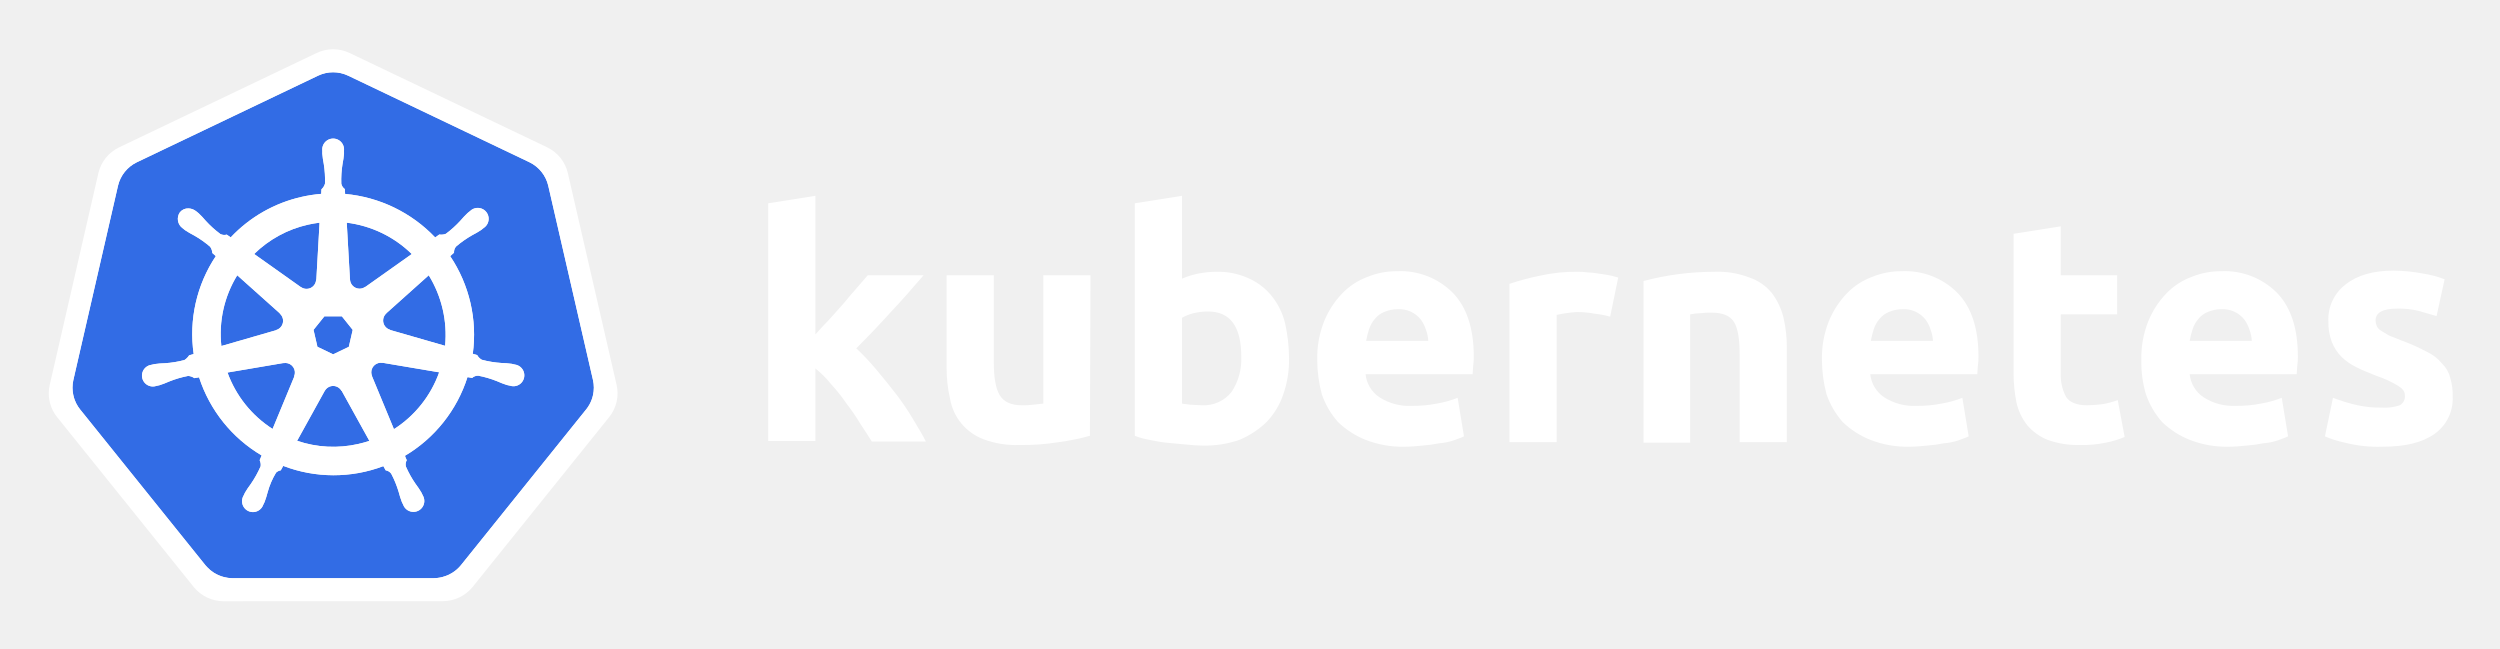
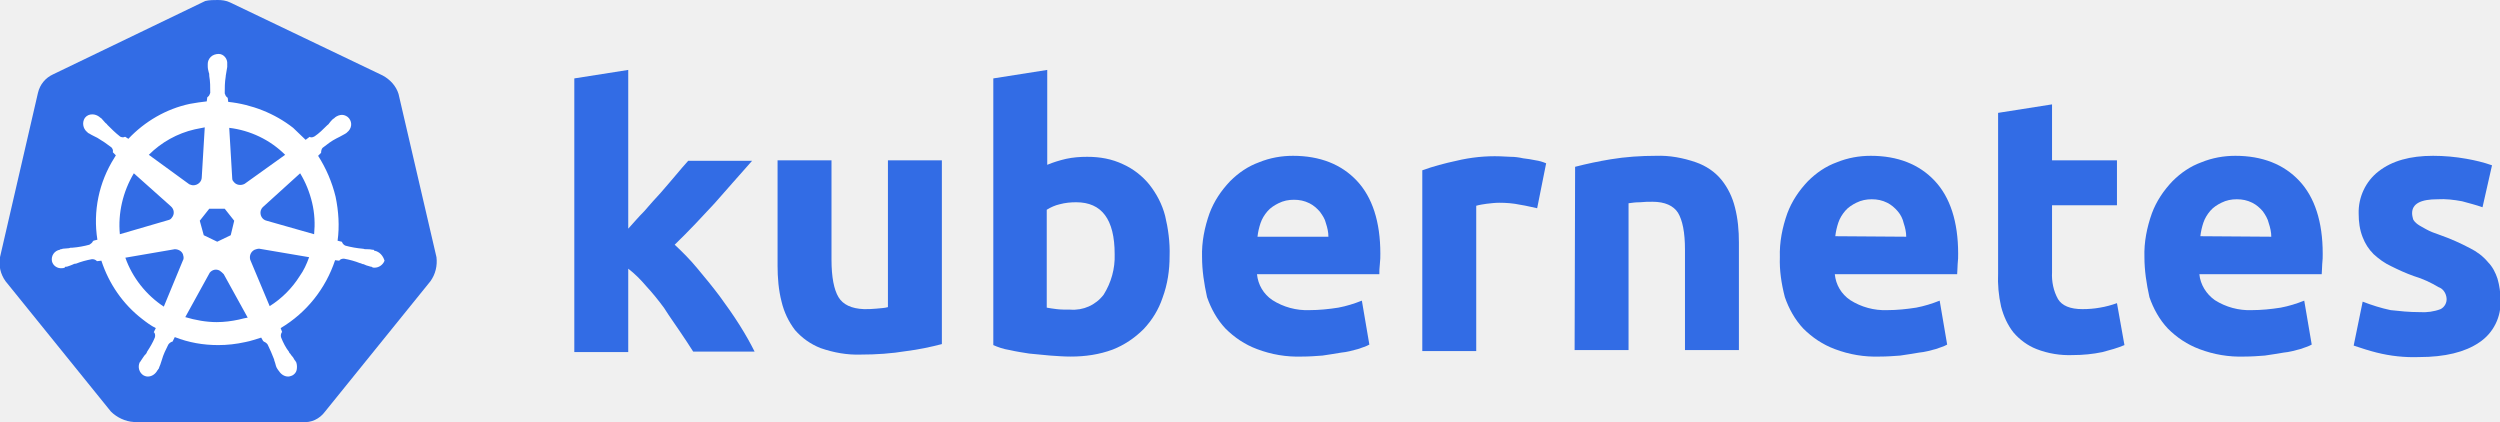
- <svg xmlns="http://www.w3.org/2000/svg" role="img" viewBox="-6.09 -6.09 446.94 115.94">
-   <defs>
-     <style>.cls-1{fill:#fff}.cls-2{fill:#326ce5}</style>
-   </defs>
-   <g id="its-pronounced">
-     <g id="kyoob-cuttle">
-       <path id="kkkkkkk" d="M139.583 53.815c.823-.926 1.646-1.852 2.572-2.778q1.29-1.436 2.572-2.88c.823-1.03 1.646-1.956 2.367-2.78s1.44-1.645 1.954-2.262h9.98c-1.955 2.263-3.91 4.527-5.864 6.584q-2.778 3.087-6.173 6.482a41.554 41.554 0 0 1 3.498 3.704c1.234 1.44 2.366 2.88 3.498 4.32a43.93 43.93 0 0 1 3.086 4.528c.926 1.543 1.75 2.88 2.367 4.115h-9.67c-.619-1.03-1.339-2.058-2.059-3.19a37.46 37.46 0 0 0-2.47-3.6 29.584 29.584 0 0 0-2.777-3.498 17.678 17.678 0 0 0-2.778-2.778v12.963h-8.436v-42.49l8.436-1.338v24.898" class="cls-1" />
-       <path id="uuuuuuu" d="M188.761 71.819a40.037 40.037 0 0 1-5.555 1.132 39.77 39.77 0 0 1-7.1.514 16.577 16.577 0 0 1-6.378-1.028 9.45 9.45 0 0 1-5.967-7.202 24.194 24.194 0 0 1-.618-5.556V43.115h8.437V58.65c0 2.675.31 4.63 1.03 5.865s2.056 1.852 4.011 1.852a13.117 13.117 0 0 0 1.955-.103c.72-.103 1.235-.103 1.852-.206V43.115h8.436l-.103 28.704" class="cls-1" />
-       <path id="bbbbbbb" d="M215.82 57.724c0-5.452-1.955-8.127-5.968-8.127a10.99 10.99 0 0 0-2.572.308 7.775 7.775 0 0 0-2.057.823v15.33c.411.103.926.103 1.543.206.617 0 1.337.103 2.058.103A6.37 6.37 0 0 0 214.071 64a10.55 10.55 0 0 0 1.75-6.276m8.538.206a18.63 18.63 0 0 1-1.029 6.482 13.242 13.242 0 0 1-2.983 4.938 15.823 15.823 0 0 1-4.836 3.19 18.829 18.829 0 0 1-6.585 1.028c-1.028 0-2.057-.103-3.189-.205s-2.16-.206-3.292-.31c-1.029-.102-2.058-.308-3.087-.514a13.002 13.002 0 0 1-2.572-.72V30.254l8.437-1.337v14.815a14.37 14.37 0 0 1 2.983-.926 17.028 17.028 0 0 1 3.293-.308 13.036 13.036 0 0 1 5.555 1.13 11.142 11.142 0 0 1 4.116 3.088 12.408 12.408 0 0 1 2.47 4.938 29.216 29.216 0 0 1 .72 6.276" class="cls-1" />
-       <path id="eeeeeee0" d="M229.401 58.239a17.557 17.557 0 0 1 1.234-6.893 15.744 15.744 0 0 1 3.19-4.94 11.991 11.991 0 0 1 4.526-2.982 13.75 13.75 0 0 1 5.35-1.03 13.168 13.168 0 0 1 9.98 3.91c2.47 2.572 3.703 6.38 3.703 11.317a9.413 9.413 0 0 1-.102 1.647c0 .514-.103 1.028-.103 1.543h-19.138a5.64 5.64 0 0 0 2.47 4.115 9.79 9.79 0 0 0 5.761 1.543 21.806 21.806 0 0 0 4.527-.411 18.455 18.455 0 0 0 3.704-1.03l1.131 6.894c-.41.206-1.028.412-1.85.72a10.37 10.37 0 0 1-2.574.515 23.221 23.221 0 0 1-2.983.41c-1.029.104-2.16.207-3.19.207a18.09 18.09 0 0 1-6.996-1.234 15.148 15.148 0 0 1-4.938-3.19 14.85 14.85 0 0 1-2.88-4.938 24.165 24.165 0 0 1-.824-6.173m19.857-3.292a6.652 6.652 0 0 0-.412-2.058 6.254 6.254 0 0 0-.926-1.852 4.915 4.915 0 0 0-4.115-1.852 6.216 6.216 0 0 0-2.47.514 4.092 4.092 0 0 0-1.645 1.235 5.395 5.395 0 0 0-1.03 1.852 15.044 15.044 0 0 0-.514 2.058h11.112" class="cls-1" />
-       <path id="rrrrrrr" d="M281.768 50.523a15.46 15.46 0 0 0-2.675-.515 17.027 17.027 0 0 0-3.292-.31 18.138 18.138 0 0 0-1.955.207 16.165 16.165 0 0 0-1.646.309V72.95h-8.437V44.658a43.765 43.765 0 0 1 5.35-1.44 28.942 28.942 0 0 1 6.893-.72 10.015 10.015 0 0 1 1.646.102 14.058 14.058 0 0 1 1.955.206c.618.103 1.235.206 1.955.309.617.103 1.235.309 1.646.41l-1.44 6.998" class="cls-1" />
-       <path id="nnnnnnn" d="M287.735 44.144a49.746 49.746 0 0 1 12.655-1.646 15.693 15.693 0 0 1 6.276 1.028 8.813 8.813 0 0 1 4.012 2.778 12.018 12.018 0 0 1 2.058 4.32 22.95 22.95 0 0 1 .617 5.557v16.77h-8.437V57.21c0-2.675-.308-4.63-1.028-5.762s-2.058-1.646-4.013-1.646a13.116 13.116 0 0 0-1.955.103 10.193 10.193 0 0 0-1.85.206v22.943h-8.335v-28.91" class="cls-1" />
-       <path id="eeeeeee1" d="M319.63 58.239a17.556 17.556 0 0 1 1.233-6.893 15.745 15.745 0 0 1 3.19-4.94 11.99 11.99 0 0 1 4.527-2.982 13.75 13.75 0 0 1 5.35-1.03 13.168 13.168 0 0 1 9.98 3.91c2.468 2.572 3.703 6.38 3.703 11.317a9.412 9.412 0 0 1-.103 1.647c0 .514-.103 1.028-.103 1.543h-19.136a5.64 5.64 0 0 0 2.47 4.115 9.789 9.789 0 0 0 5.76 1.543 21.805 21.805 0 0 0 4.528-.411 18.455 18.455 0 0 0 3.703-1.03l1.132 6.894c-.41.206-1.029.412-1.852.72a10.37 10.37 0 0 1-2.572.515 23.226 23.226 0 0 1-2.984.41c-1.028.104-2.16.207-3.189.207a18.09 18.09 0 0 1-6.996-1.234 15.148 15.148 0 0 1-4.938-3.19 14.85 14.85 0 0 1-2.88-4.938 24.16 24.16 0 0 1-.824-6.173m19.856-3.292a6.653 6.653 0 0 0-.41-2.058 6.255 6.255 0 0 0-.927-1.852 4.915 4.915 0 0 0-4.116-1.852 6.216 6.216 0 0 0-2.469.514 4.092 4.092 0 0 0-1.646 1.235 5.396 5.396 0 0 0-1.029 1.852 15.037 15.037 0 0 0-.514 2.058h11.111" class="cls-1" />
-       <path id="ttttttt" d="M353.89 35.707l8.435-1.337v8.745h10.083v6.995h-10.083v10.494a8.273 8.273 0 0 0 .926 4.218c.618 1.03 1.955 1.544 3.807 1.544a25.227 25.227 0 0 0 2.778-.206 16.728 16.728 0 0 0 2.675-.72l1.234 6.584a16.386 16.386 0 0 1-3.395 1.029 19.779 19.779 0 0 1-4.63.41 15.723 15.723 0 0 1-5.76-.924 9.522 9.522 0 0 1-3.602-2.573 10.208 10.208 0 0 1-1.955-4.115 26.665 26.665 0 0 1-.514-5.247V35.707" class="cls-1" />
-       <path id="eeeeeee2" d="M376.73 58.239a17.556 17.556 0 0 1 1.234-6.893 15.744 15.744 0 0 1 3.19-4.94 11.99 11.99 0 0 1 4.526-2.982 13.75 13.75 0 0 1 5.35-1.03 13.168 13.168 0 0 1 9.98 3.91c2.47 2.572 3.703 6.38 3.703 11.317a9.413 9.413 0 0 1-.103 1.647c0 .514-.103 1.028-.103 1.543h-19.136a5.64 5.64 0 0 0 2.47 4.115 9.789 9.789 0 0 0 5.76 1.543 21.805 21.805 0 0 0 4.528-.411 18.455 18.455 0 0 0 3.703-1.03l1.132 6.894c-.41.206-1.029.412-1.852.72a10.371 10.371 0 0 1-2.572.515 23.226 23.226 0 0 1-2.983.41c-1.03.104-2.16.207-3.19.207a18.09 18.09 0 0 1-6.996-1.234 15.147 15.147 0 0 1-4.938-3.19 14.85 14.85 0 0 1-2.88-4.938 20.343 20.343 0 0 1-.824-6.173m19.754-3.292a6.652 6.652 0 0 0-.412-2.058 6.254 6.254 0 0 0-.926-1.852 4.915 4.915 0 0 0-4.115-1.852 6.216 6.216 0 0 0-2.47.514 4.092 4.092 0 0 0-1.646 1.235 5.395 5.395 0 0 0-1.028 1.852 15.037 15.037 0 0 0-.515 2.058h11.112" class="cls-1" />
-       <path id="sssssss" d="M419.631 66.778a8.454 8.454 0 0 0 3.293-.411 1.802 1.802 0 0 0 .925-1.75c0-.72-.41-1.234-1.234-1.748a19.516 19.516 0 0 0-3.807-1.75c-1.337-.514-2.572-1.028-3.6-1.543a10.286 10.286 0 0 1-2.676-1.852 8.046 8.046 0 0 1-1.749-2.675 9.968 9.968 0 0 1-.617-3.703 7.828 7.828 0 0 1 3.086-6.585c2.058-1.646 4.94-2.47 8.54-2.47a29.267 29.267 0 0 1 5.247.515 19.02 19.02 0 0 1 3.91 1.03l-1.44 6.584a122.23 122.23 0 0 0-3.19-.926 14.394 14.394 0 0 0-3.807-.412c-2.675 0-3.91.72-3.91 2.16a3.004 3.004 0 0 0 .206.927 1.728 1.728 0 0 0 .72.823c.31.206.823.514 1.338.823.617.308 1.337.514 2.263.926a33.94 33.94 0 0 1 4.63 2.057 7.682 7.682 0 0 1 2.778 2.16 5.374 5.374 0 0 1 1.44 2.573 10.677 10.677 0 0 1 .412 3.292 7.669 7.669 0 0 1-3.293 6.688c-2.16 1.543-5.247 2.263-9.362 2.263a23.783 23.783 0 0 1-6.584-.72 18.78 18.78 0 0 1-3.6-1.132l1.44-6.893a31.442 31.442 0 0 0 4.423 1.337 18.932 18.932 0 0 0 4.218.412" class="cls-1" />
+ <svg xmlns="http://www.w3.org/2000/svg" version="1.1" id="Layer_1" x="0px" y="0px" viewBox="0 0 500.6 84.5" style="enable-background:new 0 0 500.6 84.5;" xml:space="preserve">
+   <style type="text/css">
+ 	.st0{fill:#326CE5;}
+ 	.st1{fill:#FFFFFF;}
+ </style>
+   <g id="Layer_2">
+     <g id="Layer_1-2">
+       <path class="st0" d="M79.8,18.8c-0.5-1.6-1.7-2.9-3.2-3.7L46.1,0.5c-0.8-0.4-1.7-0.5-2.5-0.5c-0.8,0-1.7,0-2.5,0.2L10.6,14.9    c-1.5,0.7-2.6,2-3,3.7L0,51.5c-0.3,1.7,0.1,3.4,1.1,4.8l21.1,26.1c1.2,1.2,2.9,2,4.6,2.1h33.7c1.8,0.2,3.5-0.6,4.6-2.1l21.1-26.1    c1-1.4,1.4-3.1,1.2-4.8L79.8,18.8z" />
+       <path class="st1" d="M75,50.2L75,50.2c-0.1,0-0.1,0-0.1-0.1S74.6,50,74.5,50c-0.4-0.1-0.8-0.1-1.2-0.1c-0.2,0-0.4,0-0.6-0.1h-0.1    c-1.1-0.1-2.3-0.3-3.4-0.6c-0.3-0.1-0.6-0.4-0.7-0.7c0-0.1-0.1-0.1-0.1-0.1l0,0l-0.8-0.2c0.4-2.9,0.2-5.9-0.4-8.8    c-0.7-2.9-1.9-5.7-3.5-8.2l0.6-0.6l0,0v-0.1c0-0.3,0.1-0.7,0.3-0.9c0.9-0.7,1.8-1.4,2.8-1.9l0,0c0.2-0.1,0.4-0.2,0.6-0.3    c0.4-0.2,0.7-0.4,1.1-0.6c0.1-0.1,0.2-0.1,0.3-0.2s0.1-0.1,0.1-0.1l0,0c0.9-0.7,1.1-1.9,0.4-2.8c-0.3-0.4-0.9-0.7-1.4-0.7    c-0.5,0-1,0.2-1.4,0.5l0,0l-0.1,0.1c-0.1,0.1-0.2,0.2-0.3,0.2c-0.3,0.3-0.6,0.6-0.8,0.9c-0.1,0.2-0.3,0.3-0.4,0.4l0,0    c-0.8,0.8-1.6,1.6-2.5,2.2c-0.2,0.1-0.4,0.2-0.6,0.2c-0.1,0-0.3,0-0.4-0.1H62L61.2,28c-0.8-0.8-1.7-1.6-2.5-2.4    c-3.7-2.9-8.3-4.7-13-5.2l-0.1-0.8l0,0l-0.1-0.1c-0.3-0.2-0.4-0.5-0.5-0.8c0-1.1,0-2.2,0.2-3.4v-0.1c0-0.2,0.1-0.4,0.1-0.6    c0.1-0.4,0.1-0.8,0.2-1.2v-0.6l0,0c0.1-1-0.7-2-1.7-2c-0.6,0-1.2,0.2-1.6,0.6c-0.4,0.4-0.6,0.9-0.6,1.4l0,0v0.5    c0,0.4,0.1,0.8,0.2,1.2c0.1,0.2,0.1,0.4,0.1,0.6v0.1c0.2,1.1,0.2,2.2,0.2,3.4c-0.1,0.3-0.2,0.6-0.5,0.8l-0.1,0.1l0,0l-0.1,0.8    c-1.1,0.1-2.2,0.3-3.4,0.5c-4.7,1-9,3.5-12.3,7l-0.6-0.4H25c-0.1,0-0.2,0.1-0.4,0.1c-0.2,0-0.5-0.1-0.6-0.2    c-0.9-0.7-1.7-1.5-2.5-2.3l0,0c-0.1-0.2-0.3-0.3-0.4-0.4c-0.3-0.3-0.5-0.6-0.8-0.9c-0.1-0.1-0.2-0.1-0.3-0.2s-0.1-0.1-0.1-0.1l0,0    c-0.4-0.3-0.9-0.5-1.4-0.5c-0.6,0-1.1,0.2-1.5,0.7c-0.6,0.9-0.4,2.1,0.4,2.8l0,0c0.1,0,0.1,0.1,0.1,0.1s0.2,0.2,0.3,0.2    c0.3,0.2,0.7,0.4,1.1,0.6c0.2,0.1,0.4,0.2,0.6,0.3l0,0c1,0.6,1.9,1.2,2.8,1.9c0.2,0.2,0.4,0.6,0.3,0.9v0.1l0,0l0.6,0.6    c-0.1,0.2-0.2,0.3-0.3,0.5c-3.1,4.9-4.3,10.7-3.4,16.4l-0.8,0.2l0,0c0,0.1-0.1,0.1-0.1,0.1c-0.1,0.3-0.4,0.5-0.7,0.7    c-1.1,0.3-2.2,0.5-3.4,0.6h-0.1c-0.2,0-0.4,0-0.6,0.1c-0.4,0-0.8,0.1-1.2,0.1c-0.1,0-0.2,0.1-0.4,0.1c-0.1,0-0.1,0-0.2,0.1l0,0    c-1.1,0.2-1.8,1.2-1.6,2.3c0.2,0.9,1.1,1.5,2,1.4c0.2,0,0.3,0,0.5-0.1l0,0c0.1,0,0.1,0,0.1-0.1s0.2-0.1,0.4-0.1    c0.4-0.1,0.8-0.3,1.1-0.4c0.2-0.1,0.4-0.2,0.6-0.2h0.1c1-0.4,2.1-0.7,3.2-0.9h0.1c0.3,0,0.6,0.1,0.8,0.3c0.1,0,0.1,0.1,0.1,0.1    l0,0l0.9-0.1c1.5,4.6,4.3,8.7,8.2,11.7c0.9,0.7,1.7,1.3,2.7,1.8l-0.4,0.8l0,0c0,0.1,0.1,0.1,0.1,0.1c0.2,0.3,0.2,0.7,0.1,1    c-0.4,1-1,2-1.6,2.9v0.1c-0.1,0.2-0.2,0.3-0.4,0.5s-0.4,0.6-0.7,1c-0.1,0.1-0.1,0.2-0.2,0.3c0,0,0,0.1-0.1,0.1l0,0    c-0.5,1-0.1,2.2,0.8,2.7c0.2,0.1,0.5,0.2,0.8,0.2c0.8,0,1.5-0.5,1.9-1.2l0,0c0,0,0-0.1,0.1-0.1c0-0.1,0.1-0.2,0.2-0.3    c0.1-0.4,0.3-0.7,0.4-1.1l0.2-0.6l0,0c0.3-1.1,0.8-2.1,1.3-3.1c0.2-0.3,0.5-0.5,0.8-0.6c0.1,0,0.1,0,0.1-0.1l0,0l0.4-0.8    c2.8,1.1,5.7,1.6,8.7,1.6c1.8,0,3.6-0.2,5.4-0.6c1.1-0.2,2.2-0.6,3.2-0.9l0.4,0.7l0,0c0.1,0,0.1,0,0.1,0.1    c0.3,0.1,0.6,0.3,0.8,0.6c0.5,1,0.9,2,1.3,3v0.1l0.2,0.6c0.1,0.4,0.2,0.8,0.4,1.1c0.1,0.1,0.1,0.2,0.2,0.3c0,0,0,0.1,0.1,0.1l0,0    c0.4,0.7,1.1,1.2,1.9,1.2c0.3,0,0.5-0.1,0.8-0.2c0.4-0.2,0.8-0.6,0.9-1.1c0.1-0.5,0.1-1.1-0.1-1.6l0,0c0-0.1-0.1-0.1-0.1-0.1    c0-0.1-0.1-0.2-0.2-0.3c-0.2-0.4-0.4-0.7-0.7-1c-0.1-0.2-0.2-0.3-0.4-0.5v-0.1c-0.7-0.9-1.2-1.9-1.6-2.9c-0.1-0.3-0.1-0.7,0.1-1    c0-0.1,0.1-0.1,0.1-0.1l0,0l-0.3-0.8c5.2-3.1,9-7.9,10.9-13.6l0.8,0.1l0,0c0.1,0,0.1-0.1,0.1-0.1c0.2-0.2,0.5-0.3,0.8-0.3h0.1    c1.1,0.2,2.2,0.5,3.2,0.9h0.1c0.2,0.1,0.4,0.2,0.6,0.2c0.4,0.2,0.7,0.3,1.1,0.4c0.1,0,0.2,0.1,0.4,0.1c0.1,0,0.1,0,0.2,0.1l0,0    c0.2,0.1,0.3,0.1,0.5,0.1c0.9,0,1.7-0.6,2-1.4C76.7,51.2,76,50.4,75,50.2z M46.2,47.1l-2.7,1.3l-2.7-1.3L40,44.2l1.9-2.4H45    l1.9,2.4L46.2,47.1z M62.5,40.6c0.5,2.1,0.6,4.2,0.4,6.3l-9.5-2.7l0,0c-0.9-0.2-1.4-1.1-1.2-2c0.1-0.3,0.2-0.5,0.4-0.7l7.5-6.8    C61.2,36.5,62,38.5,62.5,40.6L62.5,40.6z M57.1,31L49,36.8c-0.7,0.4-1.7,0.3-2.2-0.4c-0.2-0.2-0.3-0.4-0.3-0.7l-0.6-10.1    C50.1,26.1,54.1,28,57.1,31z M39,25.9l2-0.4l-0.6,10l0,0c0,0.9-0.8,1.6-1.7,1.6c-0.3,0-0.5-0.1-0.8-0.2L29.8,31    C32.3,28.5,35.5,26.7,39,25.9z M26.8,34.7l7.4,6.6l0,0c0.7,0.6,0.8,1.6,0.2,2.3c-0.2,0.3-0.4,0.4-0.8,0.5L24,46.9    C23.6,42.7,24.6,38.4,26.8,34.7z M25.1,51.6l9.9-1.7c0.8,0,1.6,0.5,1.7,1.3c0.1,0.3,0.1,0.7-0.1,1l0,0l-3.8,9.2    C29.3,59.1,26.5,55.6,25.1,51.6z M47.8,64c-1.4,0.3-2.9,0.5-4.4,0.5c-2.1,0-4.3-0.4-6.3-1l4.9-8.9c0.5-0.6,1.3-0.8,2-0.4    c0.3,0.2,0.5,0.4,0.8,0.7l0,0l4.8,8.7C49.1,63.7,48.5,63.8,47.8,64z M60,55.3c-1.5,2.4-3.6,4.5-6,6L50.1,52    c-0.2-0.8,0.1-1.6,0.9-2c0.3-0.1,0.6-0.2,0.9-0.2l10,1.7C61.4,52.9,60.8,54.2,60,55.3z" />
+       <g id="logo-text-kubernetes">
+         <g id="text4373">
+           <path id="path2985" class="st0" d="M125.7,45.9c1.1-1.2,2.1-2.4,3.3-3.6c1.1-1.3,2.2-2.5,3.3-3.7c1.1-1.3,2.1-2.4,3-3.5      s1.8-2.1,2.5-2.9h12.8c-2.6,2.9-5.1,5.8-7.5,8.5c-2.5,2.7-5.1,5.5-8,8.3c1.6,1.5,3.1,3,4.5,4.7c1.5,1.8,3,3.6,4.5,5.6      c1.4,1.9,2.8,3.9,4,5.8c1.2,1.9,2.2,3.7,3,5.3h-12.3c-0.8-1.3-1.7-2.6-2.7-4.1s-2.1-3-3.1-4.6c-1.1-1.5-2.3-3-3.6-4.4      c-1.1-1.3-2.3-2.5-3.6-3.5v16.7h-10.8V15.7l10.8-1.7V45.9" />
+           <path id="path2987" class="st0" d="M188.6,68.9c-2.3,0.6-4.7,1.1-7.1,1.4c-3,0.5-6.1,0.7-9.1,0.7c-2.8,0.1-5.5-0.4-8.1-1.3      c-2-0.8-3.7-2-5.1-3.6c-1.3-1.7-2.2-3.6-2.7-5.7c-0.6-2.3-0.8-4.8-0.8-7.2V32.1h10.8V52c0,3.5,0.5,6,1.4,7.5      c0.9,1.5,2.6,2.3,5.1,2.4c0.8,0,1.6,0,2.5-0.1s1.6-0.1,2.3-0.3V32.1h10.8L188.6,68.9" />
+           <path id="path2989" class="st0" d="M223.2,50.9c0-7-2.6-10.4-7.7-10.4c-1.1,0-2.2,0.1-3.3,0.4c-0.9,0.2-1.8,0.6-2.6,1.1v19.6      c0.5,0.1,1.2,0.2,2,0.3c0.8,0.1,1.7,0.1,2.7,0.1c2.6,0.2,5.1-0.9,6.7-3C222.5,56.6,223.3,53.8,223.2,50.9 M234.2,51.3      c0,2.8-0.4,5.6-1.4,8.3c-0.8,2.4-2.1,4.5-3.8,6.3c-1.8,1.8-3.9,3.2-6.2,4.1c-2.7,1-5.5,1.4-8.4,1.4c-1.3,0-2.7-0.1-4.1-0.2      c-1.4-0.1-2.8-0.3-4.2-0.4c-1.3-0.2-2.6-0.4-3.9-0.7c-1.3-0.2-2.4-0.6-3.3-1V15.7l10.8-1.7v19c1.2-0.5,2.5-0.9,3.8-1.2      c1.4-0.3,2.8-0.4,4.2-0.4c2.5,0,4.9,0.4,7.2,1.5c2,0.9,3.8,2.3,5.2,4c1.5,1.9,2.6,4,3.2,6.3C233.9,45.7,234.3,48.5,234.2,51.3" />
+           <path id="path2991" class="st0" d="M240.7,51.5c-0.1-3,0.5-6,1.5-8.8c0.9-2.4,2.3-4.5,4.1-6.4c1.7-1.7,3.6-3,5.8-3.8      c2.2-0.9,4.5-1.3,6.8-1.3c5.4,0,9.7,1.7,12.8,5c3.1,3.3,4.7,8.2,4.7,14.6c0,0.6,0,1.3-0.1,2.1s-0.1,1.4-0.1,2h-24.5      c0.2,2.1,1.3,4,3.1,5.2c2.2,1.4,4.8,2.1,7.4,2c1.9,0,3.9-0.2,5.8-0.5c1.6-0.3,3.2-0.8,4.7-1.4l1.5,8.8c-0.7,0.4-1.5,0.6-2.3,0.9      c-1.1,0.3-2.2,0.6-3.3,0.7c-1.2,0.2-2.4,0.4-3.8,0.6c-1.3,0.1-2.7,0.2-4.1,0.2c-3.1,0.1-6.1-0.4-9-1.5c-2.4-0.9-4.5-2.3-6.3-4.1      c-1.7-1.8-2.9-4-3.7-6.3C241.1,56.8,240.7,54.1,240.7,51.5 M266,47.4c0-0.9-0.2-1.8-0.5-2.7c-0.2-0.9-0.7-1.6-1.2-2.3      c-0.6-0.7-1.3-1.3-2.1-1.7c-1-0.5-2-0.7-3.1-0.7c-1.1,0-2.1,0.2-3.1,0.7c-0.8,0.4-1.6,0.9-2.2,1.6c-0.6,0.7-1.1,1.5-1.4,2.4      c-0.3,0.9-0.5,1.8-0.6,2.7L266,47.4" />
+           <path id="path2993" class="st0" d="M307.8,41.7c-1-0.2-2.1-0.5-3.4-0.7c-1.4-0.3-2.8-0.4-4.2-0.4c-0.8,0-1.6,0.1-2.5,0.2      c-0.7,0.1-1.4,0.2-2.1,0.4v29.1h-10.8V34.1c2.2-0.8,4.5-1.4,6.8-1.9c2.9-0.7,5.9-1,8.8-0.9c0.7,0,1.4,0.1,2.1,0.1      c0.8,0,1.6,0.1,2.5,0.3c0.8,0.1,1.6,0.2,2.5,0.4c0.7,0.1,1.4,0.3,2.1,0.6L307.8,41.7" />
+           <path id="path2995" class="st0" d="M315.4,33.4c2.3-0.6,4.7-1.1,7.1-1.5c3-0.5,6.1-0.7,9.1-0.7c2.7-0.1,5.4,0.4,8,1.3      c2,0.7,3.8,1.9,5.1,3.5c1.3,1.6,2.2,3.5,2.7,5.5c0.6,2.3,0.8,4.7,0.8,7.1v21.5h-10.8V50c0-3.5-0.5-5.9-1.4-7.4      c-0.9-1.4-2.6-2.2-5.1-2.2c-0.8,0-1.6,0-2.5,0.1c-0.9,0-1.6,0.1-2.3,0.2v29.4h-10.8L315.4,33.4" />
+           <path id="path2997" class="st0" d="M356.4,51.5c-0.1-3,0.5-6,1.5-8.8c0.9-2.4,2.3-4.5,4.1-6.4c1.7-1.7,3.6-3,5.8-3.8      c2.2-0.9,4.5-1.3,6.8-1.3c5.4,0,9.7,1.7,12.8,5c3.1,3.3,4.7,8.2,4.7,14.6c0,0.6,0,1.3-0.1,2.1c0,0.8-0.1,1.4-0.1,2h-24.5      c0.2,2.1,1.3,4,3.1,5.2c2.2,1.4,4.8,2.1,7.4,2c1.9,0,3.9-0.2,5.8-0.5c1.6-0.3,3.2-0.8,4.7-1.4l1.5,8.8c-0.7,0.4-1.5,0.6-2.3,0.9      c-1.1,0.3-2.2,0.6-3.3,0.7c-1.2,0.2-2.4,0.4-3.8,0.6c-1.3,0.1-2.7,0.2-4.1,0.2c-3.1,0.1-6.1-0.4-9-1.5c-2.4-0.9-4.5-2.3-6.3-4.1      c-1.7-1.8-2.9-4-3.7-6.3C356.7,56.8,356.3,54.1,356.4,51.5 M381.7,47.4c0-0.9-0.2-1.8-0.5-2.7c-0.2-0.9-0.6-1.7-1.2-2.4      c-0.6-0.7-1.3-1.3-2.1-1.7c-1-0.5-2-0.7-3.1-0.7c-1.1,0-2.1,0.2-3.1,0.7c-0.8,0.4-1.6,0.9-2.2,1.6c-0.6,0.7-1.1,1.5-1.4,2.4      c-0.3,0.9-0.5,1.8-0.6,2.7L381.7,47.4" />
+           <path id="path2999" class="st0" d="M400.1,22.6l10.8-1.7v11.2h13v9h-13v13.4c-0.1,1.9,0.3,3.8,1.2,5.4c0.8,1.3,2.4,2,4.9,2      c1.2,0,2.4-0.1,3.5-0.3c1.2-0.2,2.3-0.5,3.4-0.9l1.5,8.4c-1.4,0.6-2.9,1-4.4,1.4c-1.9,0.4-3.9,0.6-5.9,0.6      c-2.5,0.1-5-0.3-7.3-1.2c-1.8-0.7-3.4-1.9-4.6-3.3c-1.2-1.5-2-3.3-2.5-5.2c-0.5-2.2-0.7-4.5-0.6-6.7L400.1,22.6" />
+           <path id="path3001" class="st0" d="M429.4,51.5c-0.1-3,0.5-6,1.5-8.8c0.9-2.4,2.3-4.5,4.1-6.4c1.7-1.7,3.6-3,5.8-3.8      c2.2-0.9,4.5-1.3,6.8-1.3c5.4,0,9.7,1.7,12.8,5c3.1,3.3,4.7,8.2,4.7,14.6c0,0.6,0,1.3-0.1,2.1c0,0.8-0.1,1.4-0.1,2h-24.5      c0.2,2.1,1.4,4,3.1,5.2c2.2,1.4,4.8,2.1,7.4,2c1.9,0,3.9-0.2,5.8-0.5c1.6-0.3,3.2-0.8,4.7-1.4l1.5,8.8c-0.7,0.4-1.5,0.6-2.3,0.9      c-1.1,0.3-2.2,0.6-3.3,0.7c-1.2,0.2-2.4,0.4-3.8,0.6c-1.3,0.1-2.7,0.2-4.1,0.2c-3.1,0.1-6.1-0.4-9-1.5c-2.4-0.9-4.5-2.3-6.3-4.1      c-1.7-1.8-2.9-4-3.7-6.3C429.8,56.8,429.4,54.1,429.4,51.5 M454.8,47.4c0-0.9-0.2-1.8-0.5-2.7c-0.2-0.9-0.7-1.7-1.2-2.4      c-0.6-0.7-1.3-1.3-2.1-1.7c-1-0.5-2-0.7-3.1-0.7c-1.1,0-2.1,0.2-3.1,0.7c-0.8,0.4-1.6,0.9-2.2,1.6c-0.6,0.7-1.1,1.5-1.4,2.4      c-0.3,0.9-0.5,1.8-0.6,2.7L454.8,47.4" />
+           <path id="path3003" class="st0" d="M484.5,62.5c1.4,0.1,2.9-0.1,4.2-0.6c0.8-0.4,1.3-1.3,1.2-2.2c-0.1-1-0.7-1.9-1.6-2.2      c-1.5-0.9-3.2-1.7-4.9-2.2c-1.7-0.6-3.2-1.3-4.6-2c-1.3-0.6-2.4-1.4-3.5-2.4c-1-1-1.7-2.1-2.2-3.4c-0.6-1.5-0.8-3.1-0.8-4.7      c-0.1-3.3,1.4-6.5,4-8.5c2.7-2.1,6.3-3.1,10.9-3.1c2.2,0,4.5,0.2,6.7,0.6c1.7,0.3,3.4,0.7,5.1,1.3l-1.9,8.4      c-1.4-0.5-2.7-0.8-4.1-1.2c-1.6-0.3-3.3-0.5-4.9-0.4c-3.4,0-5.1,0.9-5.1,2.8c0,0.4,0.1,0.8,0.2,1.2c0.2,0.4,0.5,0.7,0.9,1      c0.4,0.3,1,0.6,1.7,1c0.7,0.4,1.7,0.8,2.9,1.2c2,0.7,4,1.6,5.9,2.6c1.4,0.7,2.6,1.6,3.6,2.8c0.9,0.9,1.5,2.1,1.9,3.3      c0.4,1.4,0.6,2.8,0.6,4.2c0.2,3.4-1.4,6.7-4.3,8.6c-2.8,1.9-6.8,2.9-12,2.9c-2.9,0.1-5.7-0.2-8.5-0.9c-1.6-0.4-3.1-0.9-4.6-1.4      l1.8-8.8c1.8,0.7,3.7,1.3,5.6,1.7C480.5,62.3,482.4,62.5,484.5,62.5" />
+         </g>
+       </g>
    </g>
  </g>
-   <path d="M4.233 60.98h4.881v3.877h-4.88z" class="cls-1" />
-   <path d="M62.304 58.789a1.65 1.65 0 0 0-.393-.03 1.694 1.694 0 0 0-.655.17 1.712 1.712 0 0 0-.829 2.218l-.012.017 3.92 9.47a20.008 20.008 0 0 0 8.087-10.16l-10.1-1.705zm-15.717 1.34a1.71 1.71 0 0 0-1.64-1.33 1.68 1.68 0 0 0-.337.03l-.017-.02-10.013 1.7a20.084 20.084 0 0 0 8.062 10.087l3.88-9.376-.03-.037a1.693 1.693 0 0 0 .095-1.053zm8.386 3.678a1.709 1.709 0 0 0-3.014.004h-.008l-4.924 8.904a20.057 20.057 0 0 0 10.946.563q1.01-.23 1.973-.551l-4.936-8.92zm15.588-20.682l-7.576 6.78.004.022a1.712 1.712 0 0 0 .671 2.939l.01.04 9.813 2.828a20.352 20.352 0 0 0-2.922-12.61zm-14.075.759a1.712 1.712 0 0 0 2.718 1.305l.03.013 8.29-5.878a20.155 20.155 0 0 0-11.623-5.604l.576 10.16zm-8.779 1.343a1.71 1.71 0 0 0 2.714-1.31l.042-.02.576-10.176a20.533 20.533 0 0 0-2.069.356 19.979 19.979 0 0 0-9.623 5.244l8.344 5.915zm-4.448 7.689a1.71 1.71 0 0 0 .672-2.94l.008-.04-7.618-6.814a19.973 19.973 0 0 0-2.835 12.645l9.765-2.818zm7.4 2.993l2.81 1.35 2.801-1.347.696-3.025-1.939-2.425h-3.12l-1.946 2.42z" class="cls-2" />
-   <path d="M99.925 61.869l-8.008-34.783a6.252 6.252 0 0 0-3.352-4.17L56.151 7.44a6.246 6.246 0 0 0-5.38 0L18.364 22.924a6.25 6.25 0 0 0-3.353 4.17L7.016 61.876a6.12 6.12 0 0 0-.002 2.67 6.206 6.206 0 0 0 .226.79 6.022 6.022 0 0 0 .617 1.253c.11.168.226.33.352.489l22.432 27.89c.098.12.206.232.313.345a6.17 6.17 0 0 0 1.183.98 6.4 6.4 0 0 0 1.773.77 6.112 6.112 0 0 0 1.576.218h.35l35.623-.008a5.976 5.976 0 0 0 .648-.038 6.19 6.19 0 0 0 .914-.174 6.372 6.372 0 0 0 .635-.203q.244-.09.48-.2a6.407 6.407 0 0 0 .68-.377 6.115 6.115 0 0 0 1.488-1.317l.684-.85 21.74-27.045a6.06 6.06 0 0 0 .97-1.74 6.283 6.283 0 0 0 .23-.792 6.105 6.105 0 0 0-.003-2.67zm-33.62 13.528a6.67 6.67 0 0 0 .322.783 1.523 1.523 0 0 0-.15 1.144 18.097 18.097 0 0 0 1.72 3.08 16.123 16.123 0 0 1 1.04 1.546c.078.145.18.369.254.522a1.949 1.949 0 1 1-3.507 1.658c-.074-.152-.177-.354-.24-.497a16.21 16.21 0 0 1-.563-1.778 18.067 18.067 0 0 0-1.33-3.262 1.533 1.533 0 0 0-.99-.601c-.063-.107-.293-.528-.416-.746a25.104 25.104 0 0 1-17.902-.046l-.439.796a1.576 1.576 0 0 0-.836.407 13.567 13.567 0 0 0-1.502 3.485 16.04 16.04 0 0 1-.56 1.778c-.062.142-.166.342-.24.493v.004l-.003.004a1.948 1.948 0 1 1-3.502-1.662c.073-.154.171-.377.248-.522a16.168 16.168 0 0 1 1.04-1.55 18.95 18.95 0 0 0 1.756-3.156 1.925 1.925 0 0 0-.173-1.097l.353-.846a25.244 25.244 0 0 1-11.187-13.967l-.845.144a2.151 2.151 0 0 0-1.116-.393 18.167 18.167 0 0 0-3.38.995 16.355 16.355 0 0 1-1.742.667c-.14.038-.342.077-.502.112-.013.004-.024.01-.037.013l-.03.003a1.947 1.947 0 1 1-.86-3.78l.027-.007.017-.005c.162-.038.37-.092.518-.12a16.212 16.212 0 0 1 1.861-.15 18.105 18.105 0 0 0 3.477-.571 2.682 2.682 0 0 0 .834-.841l.812-.237a25.102 25.102 0 0 1 3.96-17.5l-.623-.554a2.155 2.155 0 0 0-.39-1.12 18.094 18.094 0 0 0-2.885-2.027 16.202 16.202 0 0 1-1.608-.94c-.118-.088-.274-.22-.402-.324l-.029-.02a2.056 2.056 0 0 1-.477-2.86 1.869 1.869 0 0 1 1.546-.684 2.312 2.312 0 0 1 1.352.51c.132.104.313.242.43.343a16.205 16.205 0 0 1 1.278 1.356A18.103 18.103 0 0 0 33.3 35.74a1.532 1.532 0 0 0 1.152.112c.111.082.486.35.7.497a24.953 24.953 0 0 1 12.675-7.241 25.302 25.302 0 0 1 3.507-.54l.046-.82a2.115 2.115 0 0 0 .63-1.003 18.142 18.142 0 0 0-.216-3.518 16.306 16.306 0 0 1-.265-1.845c-.005-.141.003-.336.005-.497 0-.018-.005-.036-.005-.054a1.95 1.95 0 1 1 3.88-.002c0 .17.01.396.004.552a16.14 16.14 0 0 1-.266 1.844 18.169 18.169 0 0 0-.22 3.519 1.537 1.537 0 0 0 .634.97c.007.14.03.608.047.866a25.422 25.422 0 0 1 16.102 7.78l.738-.527a2.156 2.156 0 0 0 1.177-.128 18.17 18.17 0 0 0 2.615-2.366 16.095 16.095 0 0 1 1.281-1.356c.12-.102.3-.24.43-.343a1.95 1.95 0 1 1 2.417 3.033c-.13.105-.302.252-.427.345a16.133 16.133 0 0 1-1.612.94 18.153 18.153 0 0 0-2.885 2.027 1.534 1.534 0 0 0-.364 1.099c-.108.099-.487.435-.688.617a25.205 25.205 0 0 1 4.041 17.458l.783.228a2.181 2.181 0 0 0 .837.842 18.14 18.14 0 0 0 3.478.572 16.384 16.384 0 0 1 1.86.149c.163.03.4.095.565.133a1.947 1.947 0 1 1-.863 3.78l-.028-.004c-.013-.003-.025-.01-.038-.013-.16-.035-.36-.07-.5-.107a16.154 16.154 0 0 1-1.74-.672 18.146 18.146 0 0 0-3.385-.995 1.534 1.534 0 0 0-1.086.403q-.413-.08-.829-.145a25.243 25.243 0 0 1-11.182 14.067z" class="cls-2" />
-   <path d="M104.153 62.76l-8.736-37.947a6.82 6.82 0 0 0-3.658-4.55L56.397 3.38a6.814 6.814 0 0 0-5.87 0L15.168 20.273a6.82 6.82 0 0 0-3.659 4.548L2.79 62.77a6.742 6.742 0 0 0 .916 5.14 6.526 6.526 0 0 0 .385.535l24.474 30.43a6.885 6.885 0 0 0 5.285 2.522l39.247-.01a6.888 6.888 0 0 0 5.286-2.518l24.465-30.433a6.766 6.766 0 0 0 1.306-5.675zm-4.227 1.778a6.285 6.285 0 0 1-.229.792 6.06 6.06 0 0 1-.97 1.74l-21.74 27.044-.683.85a6.115 6.115 0 0 1-1.489 1.318 6.41 6.41 0 0 1-.678.378q-.236.109-.48.198a6.373 6.373 0 0 1-.636.204 6.191 6.191 0 0 1-.914.174 5.973 5.973 0 0 1-.648.038l-35.624.008h-.349a6.113 6.113 0 0 1-1.576-.217 6.4 6.4 0 0 1-1.772-.771 6.17 6.17 0 0 1-1.184-.98c-.107-.113-.215-.224-.313-.345L8.21 67.079q-.188-.236-.352-.49a6.022 6.022 0 0 1-.617-1.253 6.207 6.207 0 0 1-.226-.79 6.12 6.12 0 0 1 .002-2.67l7.995-34.783a6.25 6.25 0 0 1 3.353-4.17L50.772 7.442a6.246 6.246 0 0 1 5.38 0l32.413 15.476a6.252 6.252 0 0 1 3.352 4.17l8.008 34.783a6.105 6.105 0 0 1 .001 2.669z" class="cls-1" />
-   <path d="M85.955 59.083c-.166-.038-.402-.103-.564-.133a16.382 16.382 0 0 0-1.86-.15 18.14 18.14 0 0 1-3.479-.571 2.18 2.18 0 0 1-.837-.842l-.783-.228a25.205 25.205 0 0 0-4.04-17.458c.2-.182.58-.518.687-.617a1.534 1.534 0 0 1 .364-1.1 18.154 18.154 0 0 1 2.885-2.026 16.127 16.127 0 0 0 1.612-.94c.125-.093.296-.24.427-.345a1.95 1.95 0 1 0-2.416-3.033c-.132.104-.312.24-.43.343a16.09 16.09 0 0 0-1.282 1.356 18.17 18.17 0 0 1-2.615 2.366 2.156 2.156 0 0 1-1.177.128l-.738.527a25.422 25.422 0 0 0-16.102-7.78c-.018-.258-.04-.725-.047-.866a1.537 1.537 0 0 1-.633-.97 18.172 18.172 0 0 1 .22-3.52 16.137 16.137 0 0 0 .264-1.843c.006-.156-.003-.383-.003-.552a1.95 1.95 0 1 0-3.88.002c0 .018.004.036.005.054-.002.16-.01.356-.005.497a16.308 16.308 0 0 0 .265 1.845 18.143 18.143 0 0 1 .216 3.518 2.115 2.115 0 0 1-.63 1.003l-.046.82a25.302 25.302 0 0 0-3.507.54 24.953 24.953 0 0 0-12.674 7.24q-.354-.243-.7-.496a1.532 1.532 0 0 1-1.153-.112 18.1 18.1 0 0 1-2.615-2.363 16.206 16.206 0 0 0-1.277-1.356c-.118-.101-.299-.24-.43-.344a2.312 2.312 0 0 0-1.353-.51 1.869 1.869 0 0 0-1.546.684 2.056 2.056 0 0 0 .477 2.86l.03.02c.127.105.283.238.401.324a16.202 16.202 0 0 0 1.608.94 18.094 18.094 0 0 1 2.885 2.029 2.155 2.155 0 0 1 .39 1.119l.621.555a25.102 25.102 0 0 0-3.958 17.5l-.812.236a2.682 2.682 0 0 1-.834.84 18.106 18.106 0 0 1-3.477.573 16.212 16.212 0 0 0-1.86.15c-.15.027-.357.08-.519.12l-.017.004-.028.008a1.947 1.947 0 1 0 .862 3.78l.03-.004c.012-.003.023-.01.036-.012.16-.036.361-.075.502-.113a16.358 16.358 0 0 0 1.74-.667 18.167 18.167 0 0 1 3.382-.995 2.151 2.151 0 0 1 1.115.394l.846-.145a25.244 25.244 0 0 0 11.187 13.967l-.353.846a1.925 1.925 0 0 1 .173 1.097 18.949 18.949 0 0 1-1.756 3.155 16.173 16.173 0 0 0-1.04 1.55c-.077.146-.175.37-.249.523a1.948 1.948 0 1 0 3.503 1.662l.003-.004v-.004c.074-.152.178-.351.24-.493a16.04 16.04 0 0 0 .56-1.778 13.567 13.567 0 0 1 1.502-3.485 1.576 1.576 0 0 1 .836-.408l.44-.795a25.104 25.104 0 0 0 17.901.045c.123.22.353.64.414.746a1.533 1.533 0 0 1 .99.602 18.067 18.067 0 0 1 1.332 3.262 16.219 16.219 0 0 0 .563 1.778c.063.143.166.345.24.497a1.949 1.949 0 1 0 3.507-1.658c-.074-.153-.176-.377-.253-.522a16.121 16.121 0 0 0-1.04-1.546 18.095 18.095 0 0 1-1.72-3.08 1.523 1.523 0 0 1 .15-1.144 6.671 6.671 0 0 1-.324-.783A25.243 25.243 0 0 0 77.486 61.33c.251.04.688.116.83.145a1.534 1.534 0 0 1 1.085-.403 18.144 18.144 0 0 1 3.383.995 16.149 16.149 0 0 0 1.741.672c.14.037.34.072.501.107.013.004.025.01.038.013l.028.004a1.947 1.947 0 1 0 .863-3.78zM67.523 39.325l-8.29 5.877-.029-.013a1.711 1.711 0 0 1-2.718-1.305l-.009-.004-.576-10.16a20.155 20.155 0 0 1 11.622 5.605zM51.906 50.46h3.12l1.94 2.425-.696 3.025-2.802 1.348-2.81-1.351-.697-3.026zM48.97 34.075a20.535 20.535 0 0 1 2.07-.356l-.577 10.175-.042.02a1.71 1.71 0 0 1-2.714 1.31l-.016.01-8.344-5.916a19.98 19.98 0 0 1 9.623-5.243zm-12.649 9.047l7.618 6.813-.008.042a1.71 1.71 0 0 1-.672 2.939l-.008.033-9.765 2.818a19.973 19.973 0 0 1 2.835-12.645zm10.2 18.1l-3.88 9.375a20.084 20.084 0 0 1-8.06-10.088l10.012-1.7.017.022a1.68 1.68 0 0 1 .336-.03 1.71 1.71 0 0 1 1.546 2.383zm11.452 12.057a20.057 20.057 0 0 1-10.946-.563l4.924-8.904h.008a1.712 1.712 0 0 1 3.014-.003h.037l4.936 8.919q-.96.32-1.973.55zm6.362-2.644l-3.92-9.471.012-.017a1.712 1.712 0 0 1 .83-2.217 1.694 1.694 0 0 1 .654-.17 1.65 1.65 0 0 1 .393.029l.017-.021 10.101 1.707a20.008 20.008 0 0 1-8.087 10.16zm9.148-14.901l-9.814-2.827-.009-.041a1.712 1.712 0 0 1-.67-2.94l-.005-.02 7.576-6.78a20.352 20.352 0 0 1 2.922 12.608z" class="cls-1" />
</svg>
